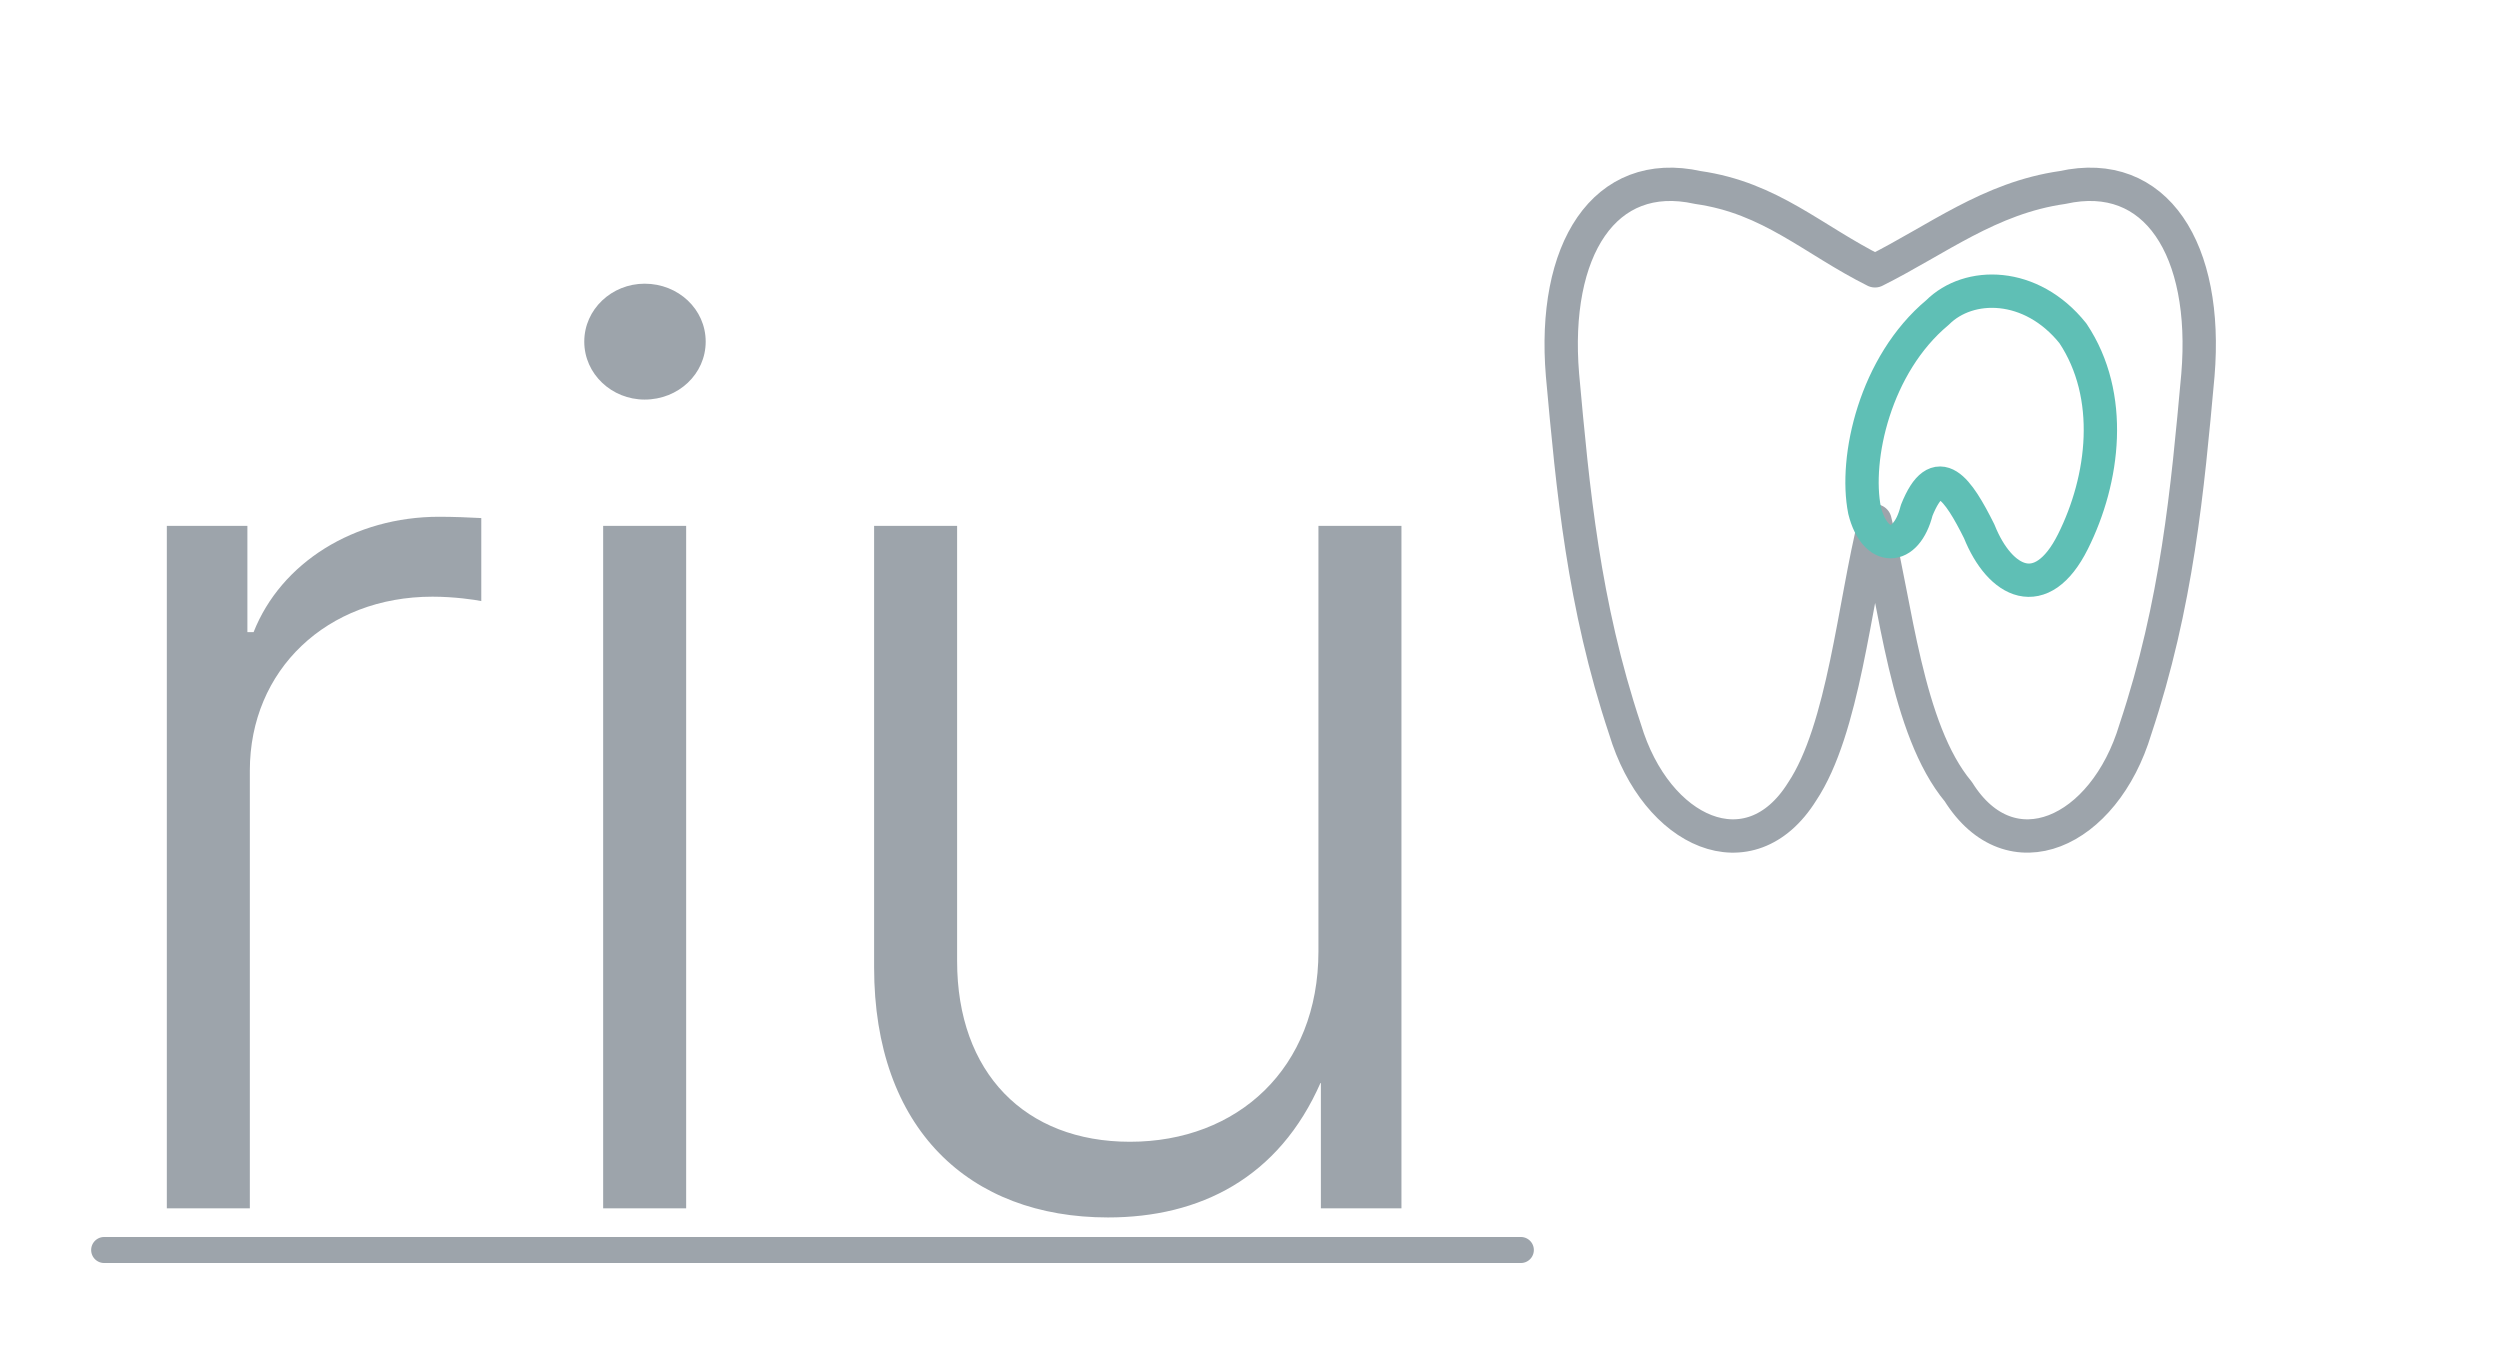
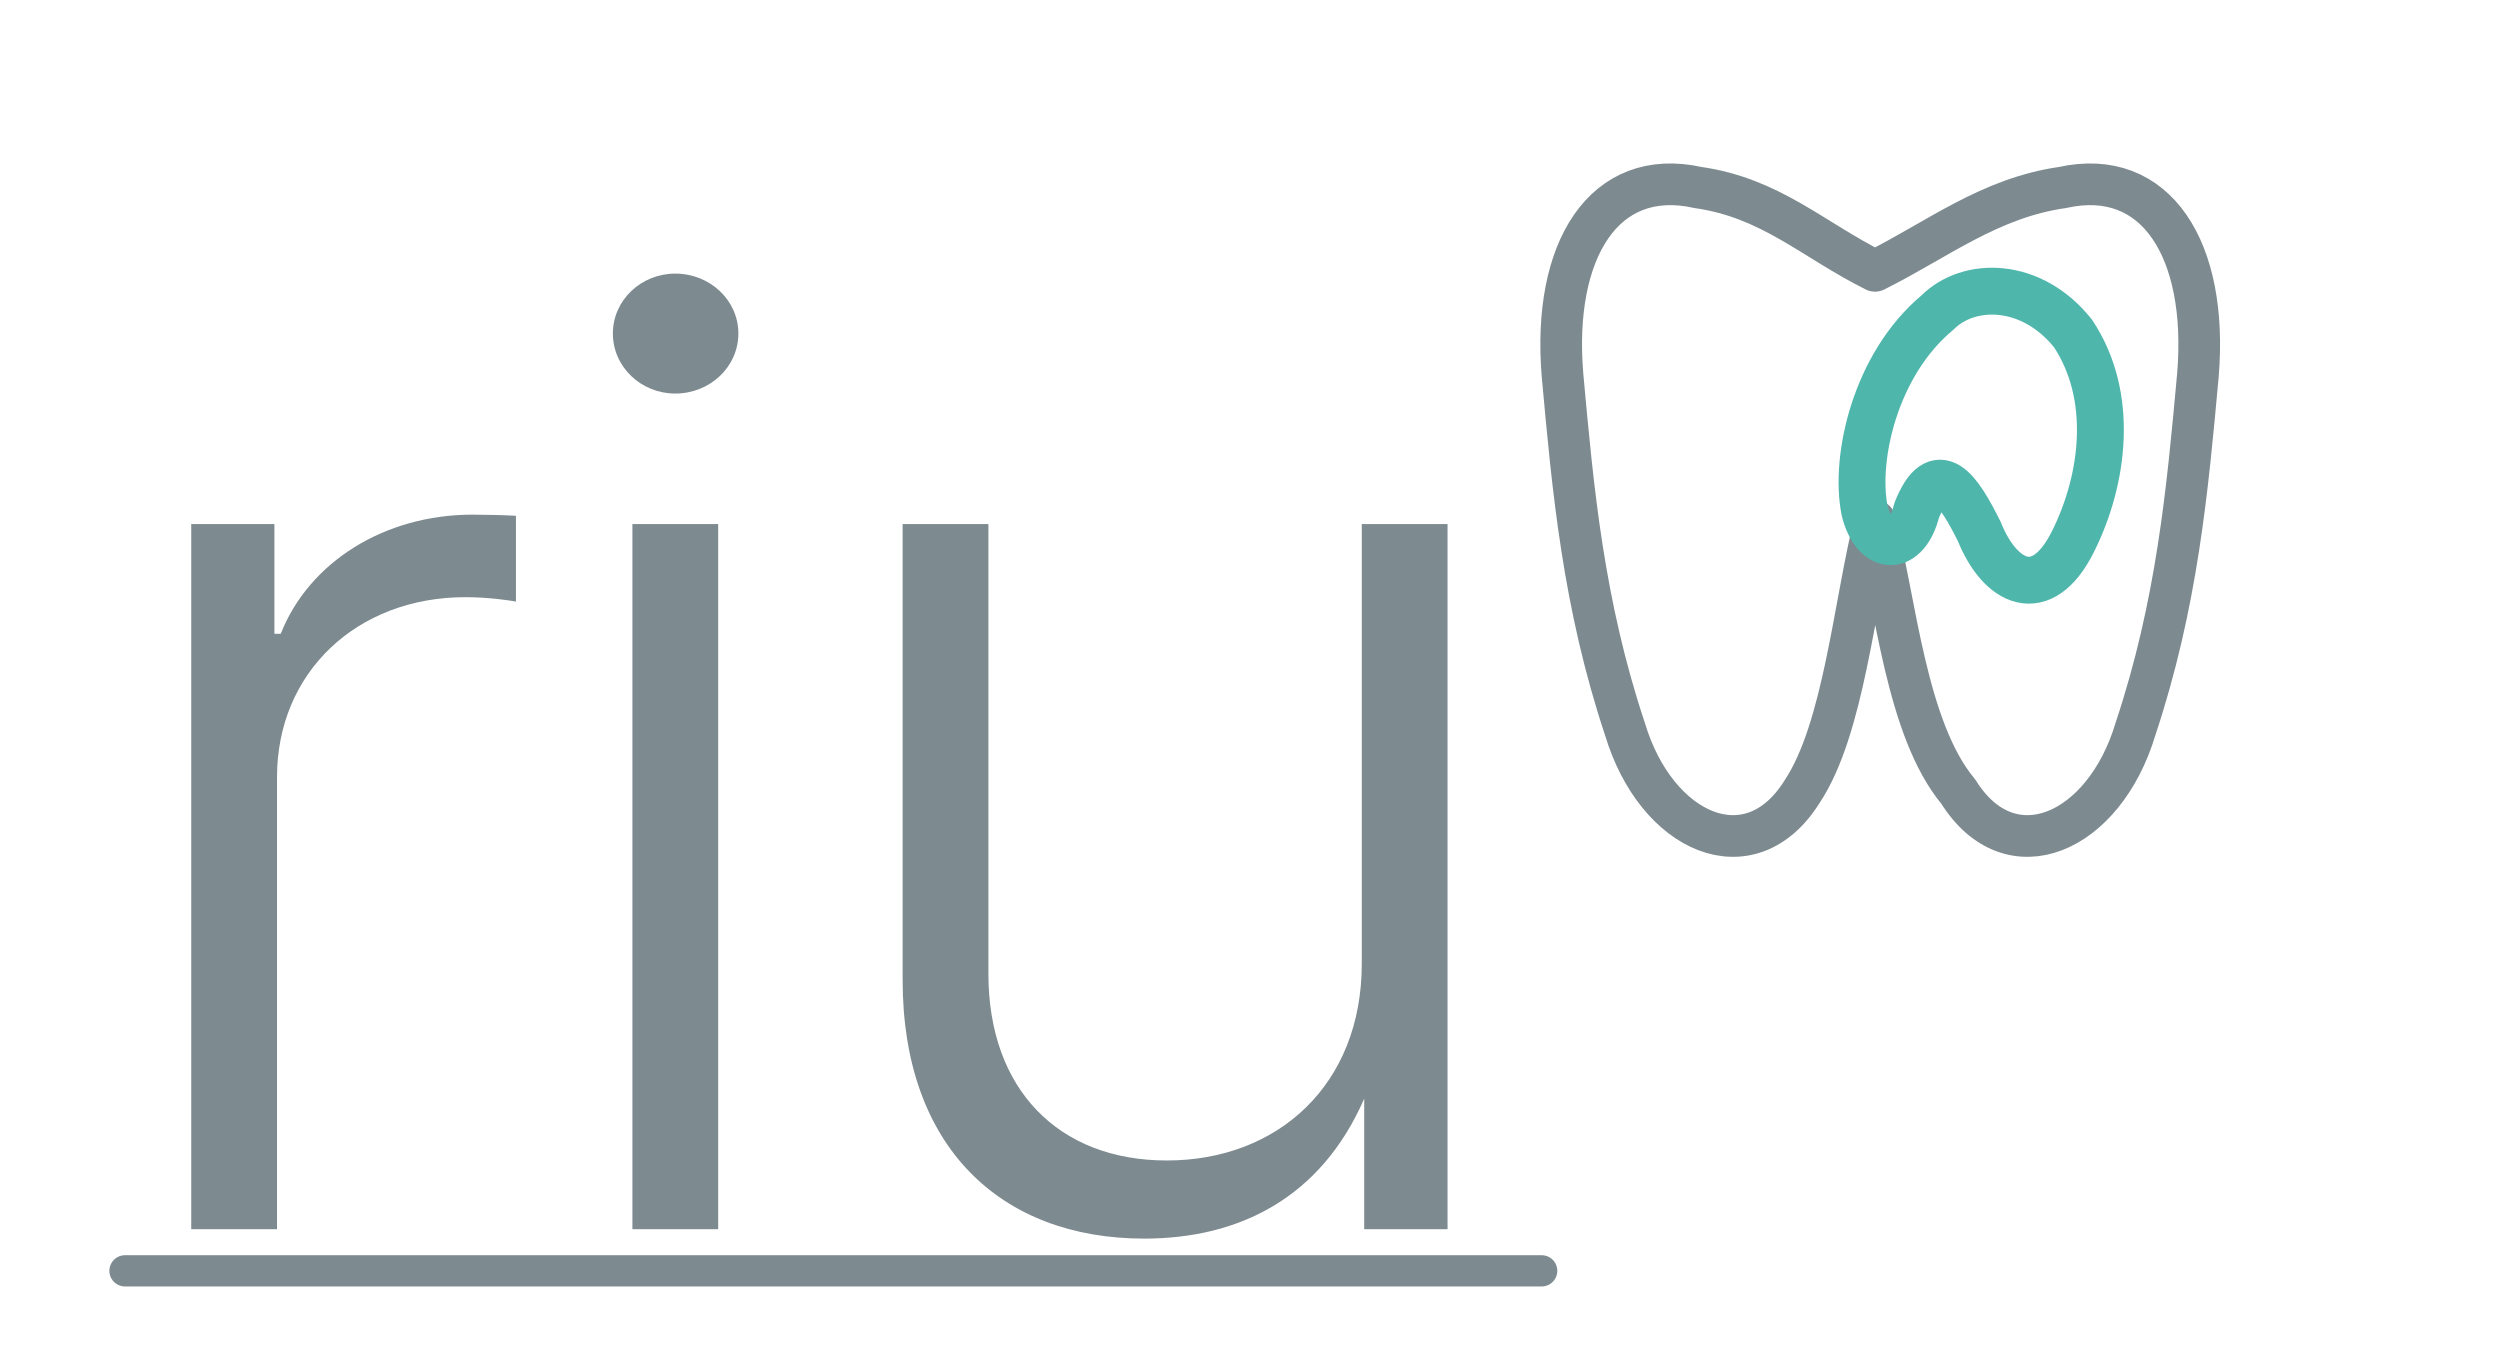
<svg xmlns="http://www.w3.org/2000/svg" viewBox="0 0 240 130" role="img" aria-label="Riu Dental Studio">
-   <g fill="none" stroke-linecap="round" stroke-linejoin="round" stroke-width="3.2">
-     <path d="M163 18 C 154 16, 149 24, 150 36 C 151 47, 152 58, 156 70 C 159 80, 168 84, 173 76 C 177 70, 178 58, 180 50 C 182 58, 183 70, 188 76 C 193 84, 202 80, 205 70 C 209 58, 210 47, 211 36 C 212 24, 207 16, 198 18 C 191 19, 186 23, 180 26 C 174 23, 170 19, 163 18 Z" stroke="#9da4ab" />
-     <path d="M186 30 C 189 27, 195 27, 199 32 C 203 38, 202 46, 199 52 C 196 58, 192 56, 190 51 C 188 47, 186 44, 184 49 C 183 53, 180 53, 179 49 C 178 44, 180 35, 186 30 Z" stroke="#5fbfb5" />
+   <g fill="none" stroke-linecap="round" stroke-linejoin="round" stroke-width="4">
+     <path d="M163 18 C 154 16, 149 24, 150 36 C 151 47, 152 58, 156 70 C 159 80, 168 84, 173 76 C 177 70, 178 58, 180 50 C 182 58, 183 70, 188 76 C 193 84, 202 80, 205 70 C 209 58, 210 47, 211 36 C 212 24, 207 16, 198 18 C 191 19, 186 23, 180 26 C 174 23, 170 19, 163 18 Z" stroke="#7d8a90" />
+     <path d="M186 30 C 189 27, 195 27, 199 32 C 203 38, 202 46, 199 52 C 196 58, 192 56, 190 51 C 188 47, 186 44, 184 49 C 183 53, 180 53, 179 49 C 178 44, 180 35, 186 30 Z" stroke="#4fb6ac" stroke-width="4.5" />
  </g>
-   <text x="6" y="116" font-family="'Outfit','Inter',-apple-system,system-ui,sans-serif" font-size="120" font-weight="300" letter-spacing="-2" fill="#9da4ab">riu</text>
-   <line x1="10" y1="120" x2="146" y2="120" stroke="#9da4ab" stroke-width="2.5" stroke-linecap="round" />
+   <text x="8" y="118" font-family="'Outfit','Inter','Helvetica Neue',-apple-system,system-ui,Arial,sans-serif" font-size="124" font-weight="300" letter-spacing="-3" fill="#7d8a90">riu</text>
+   <line x1="12" y1="122" x2="148" y2="122" stroke="#7d8a90" stroke-width="3" stroke-linecap="round" />
</svg>
